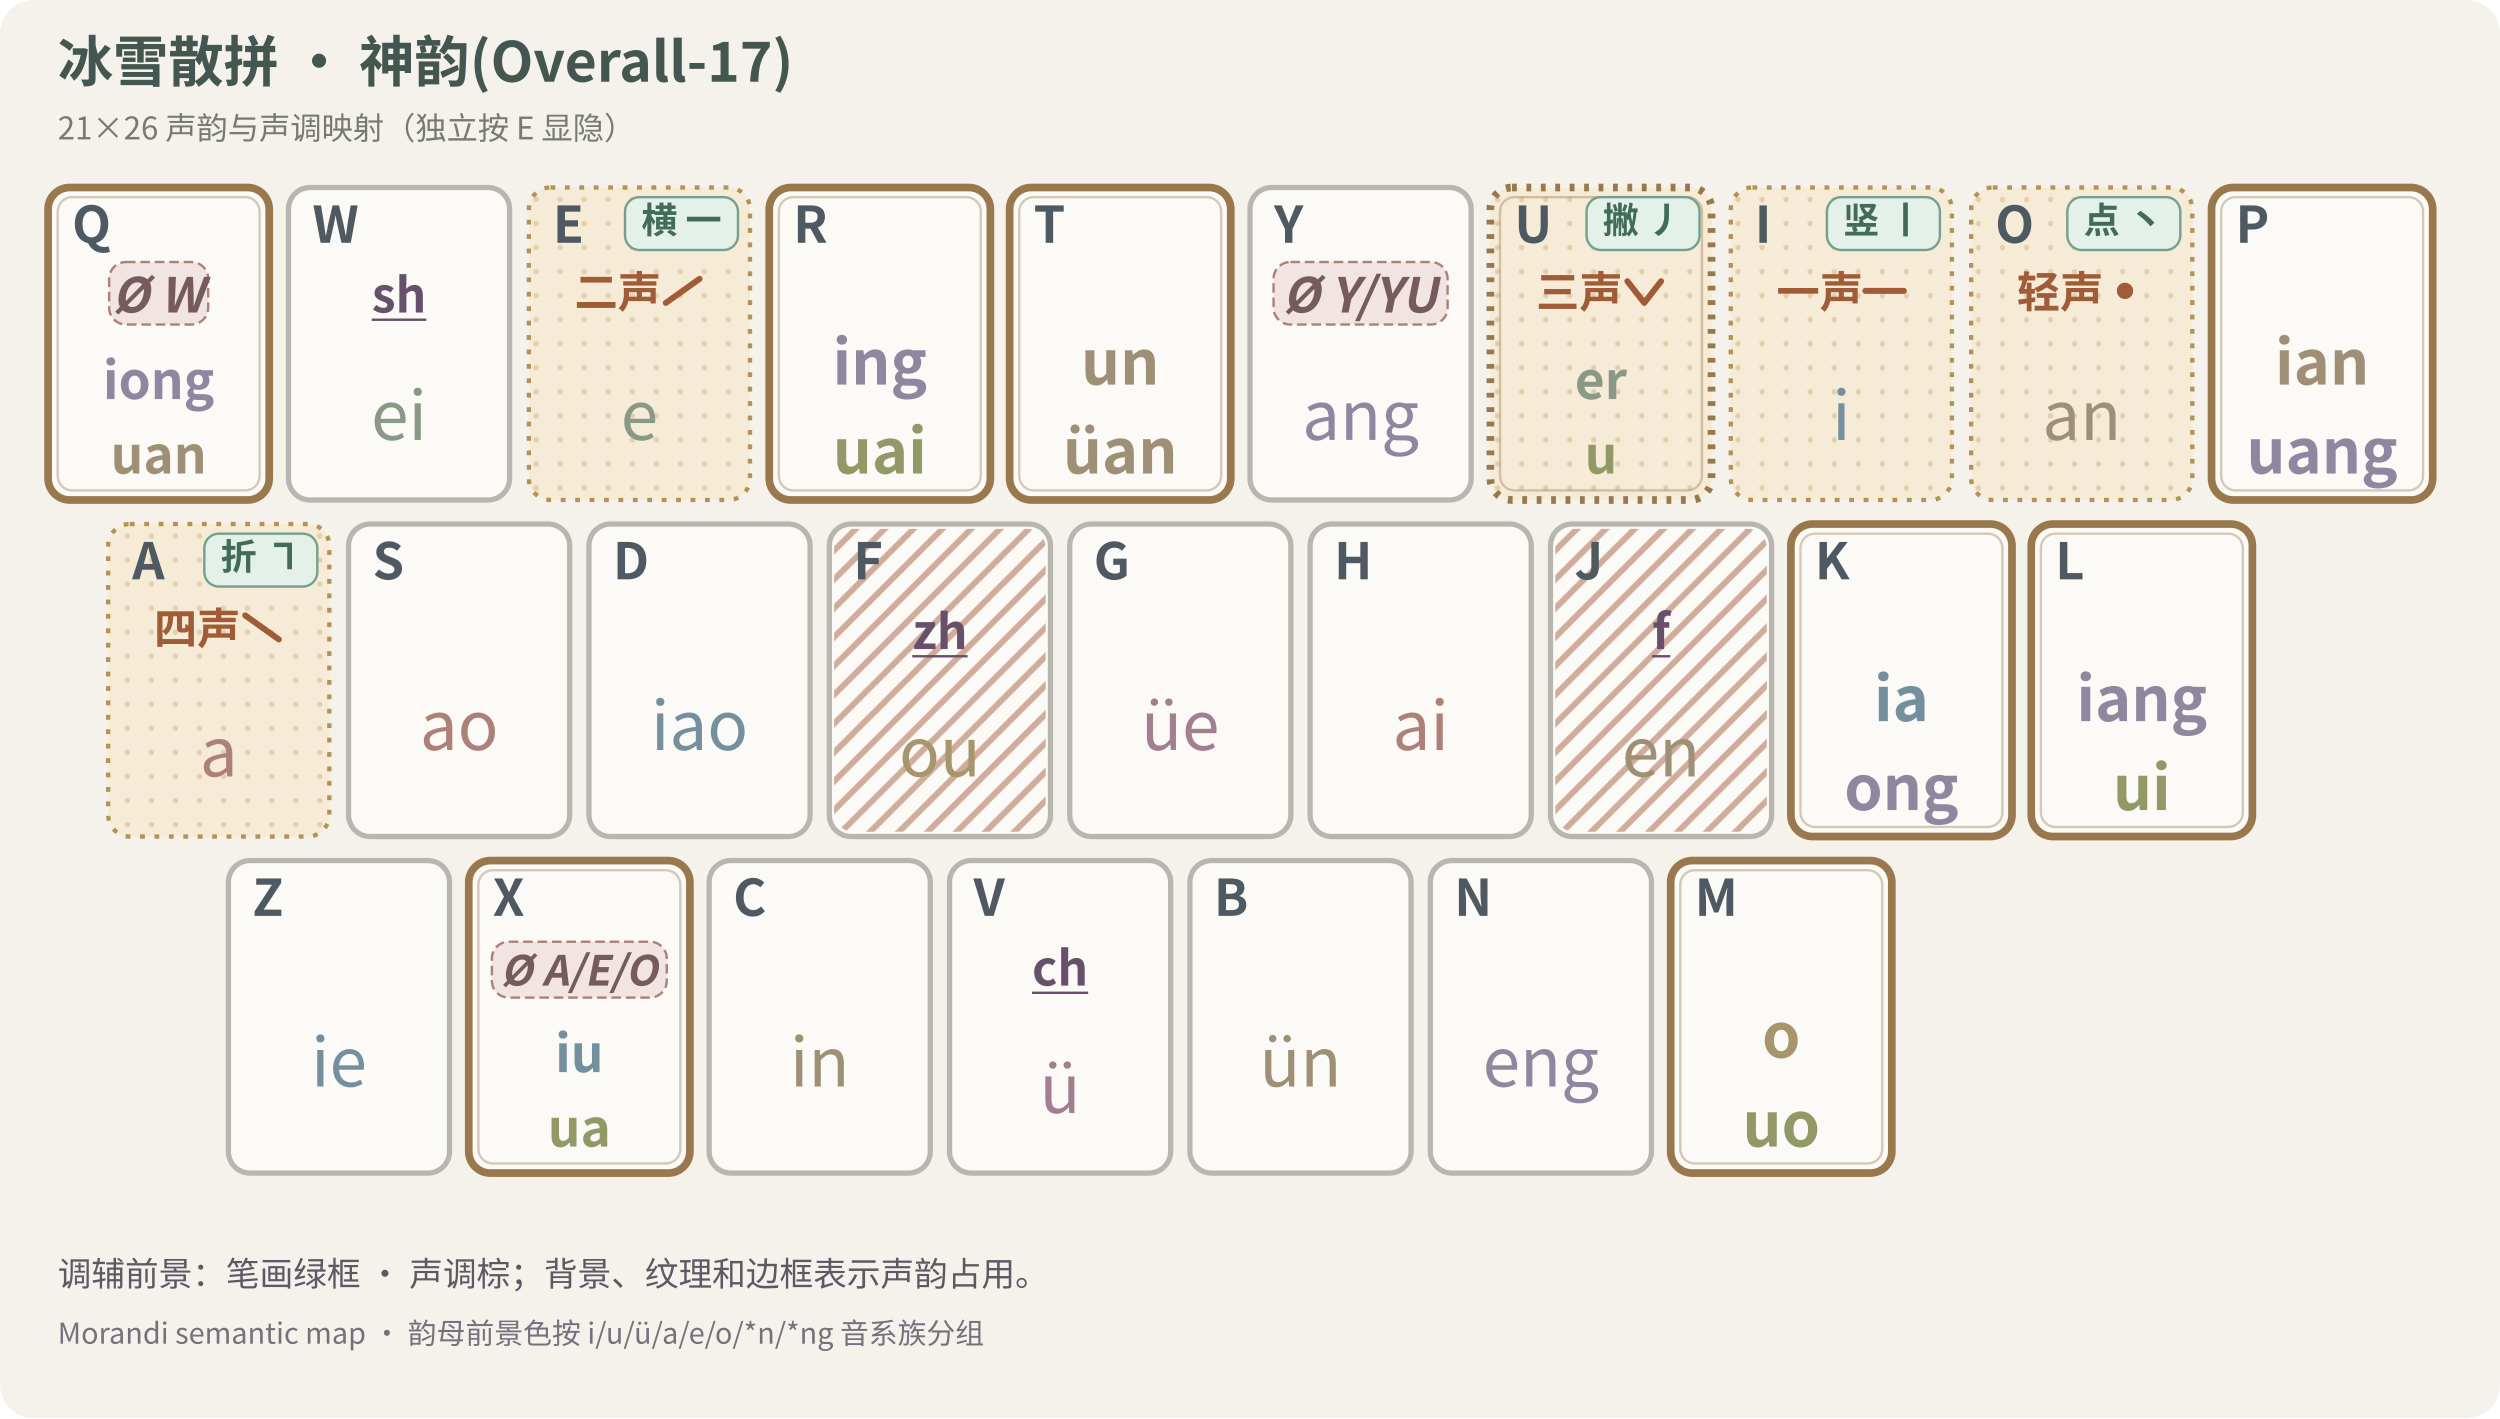
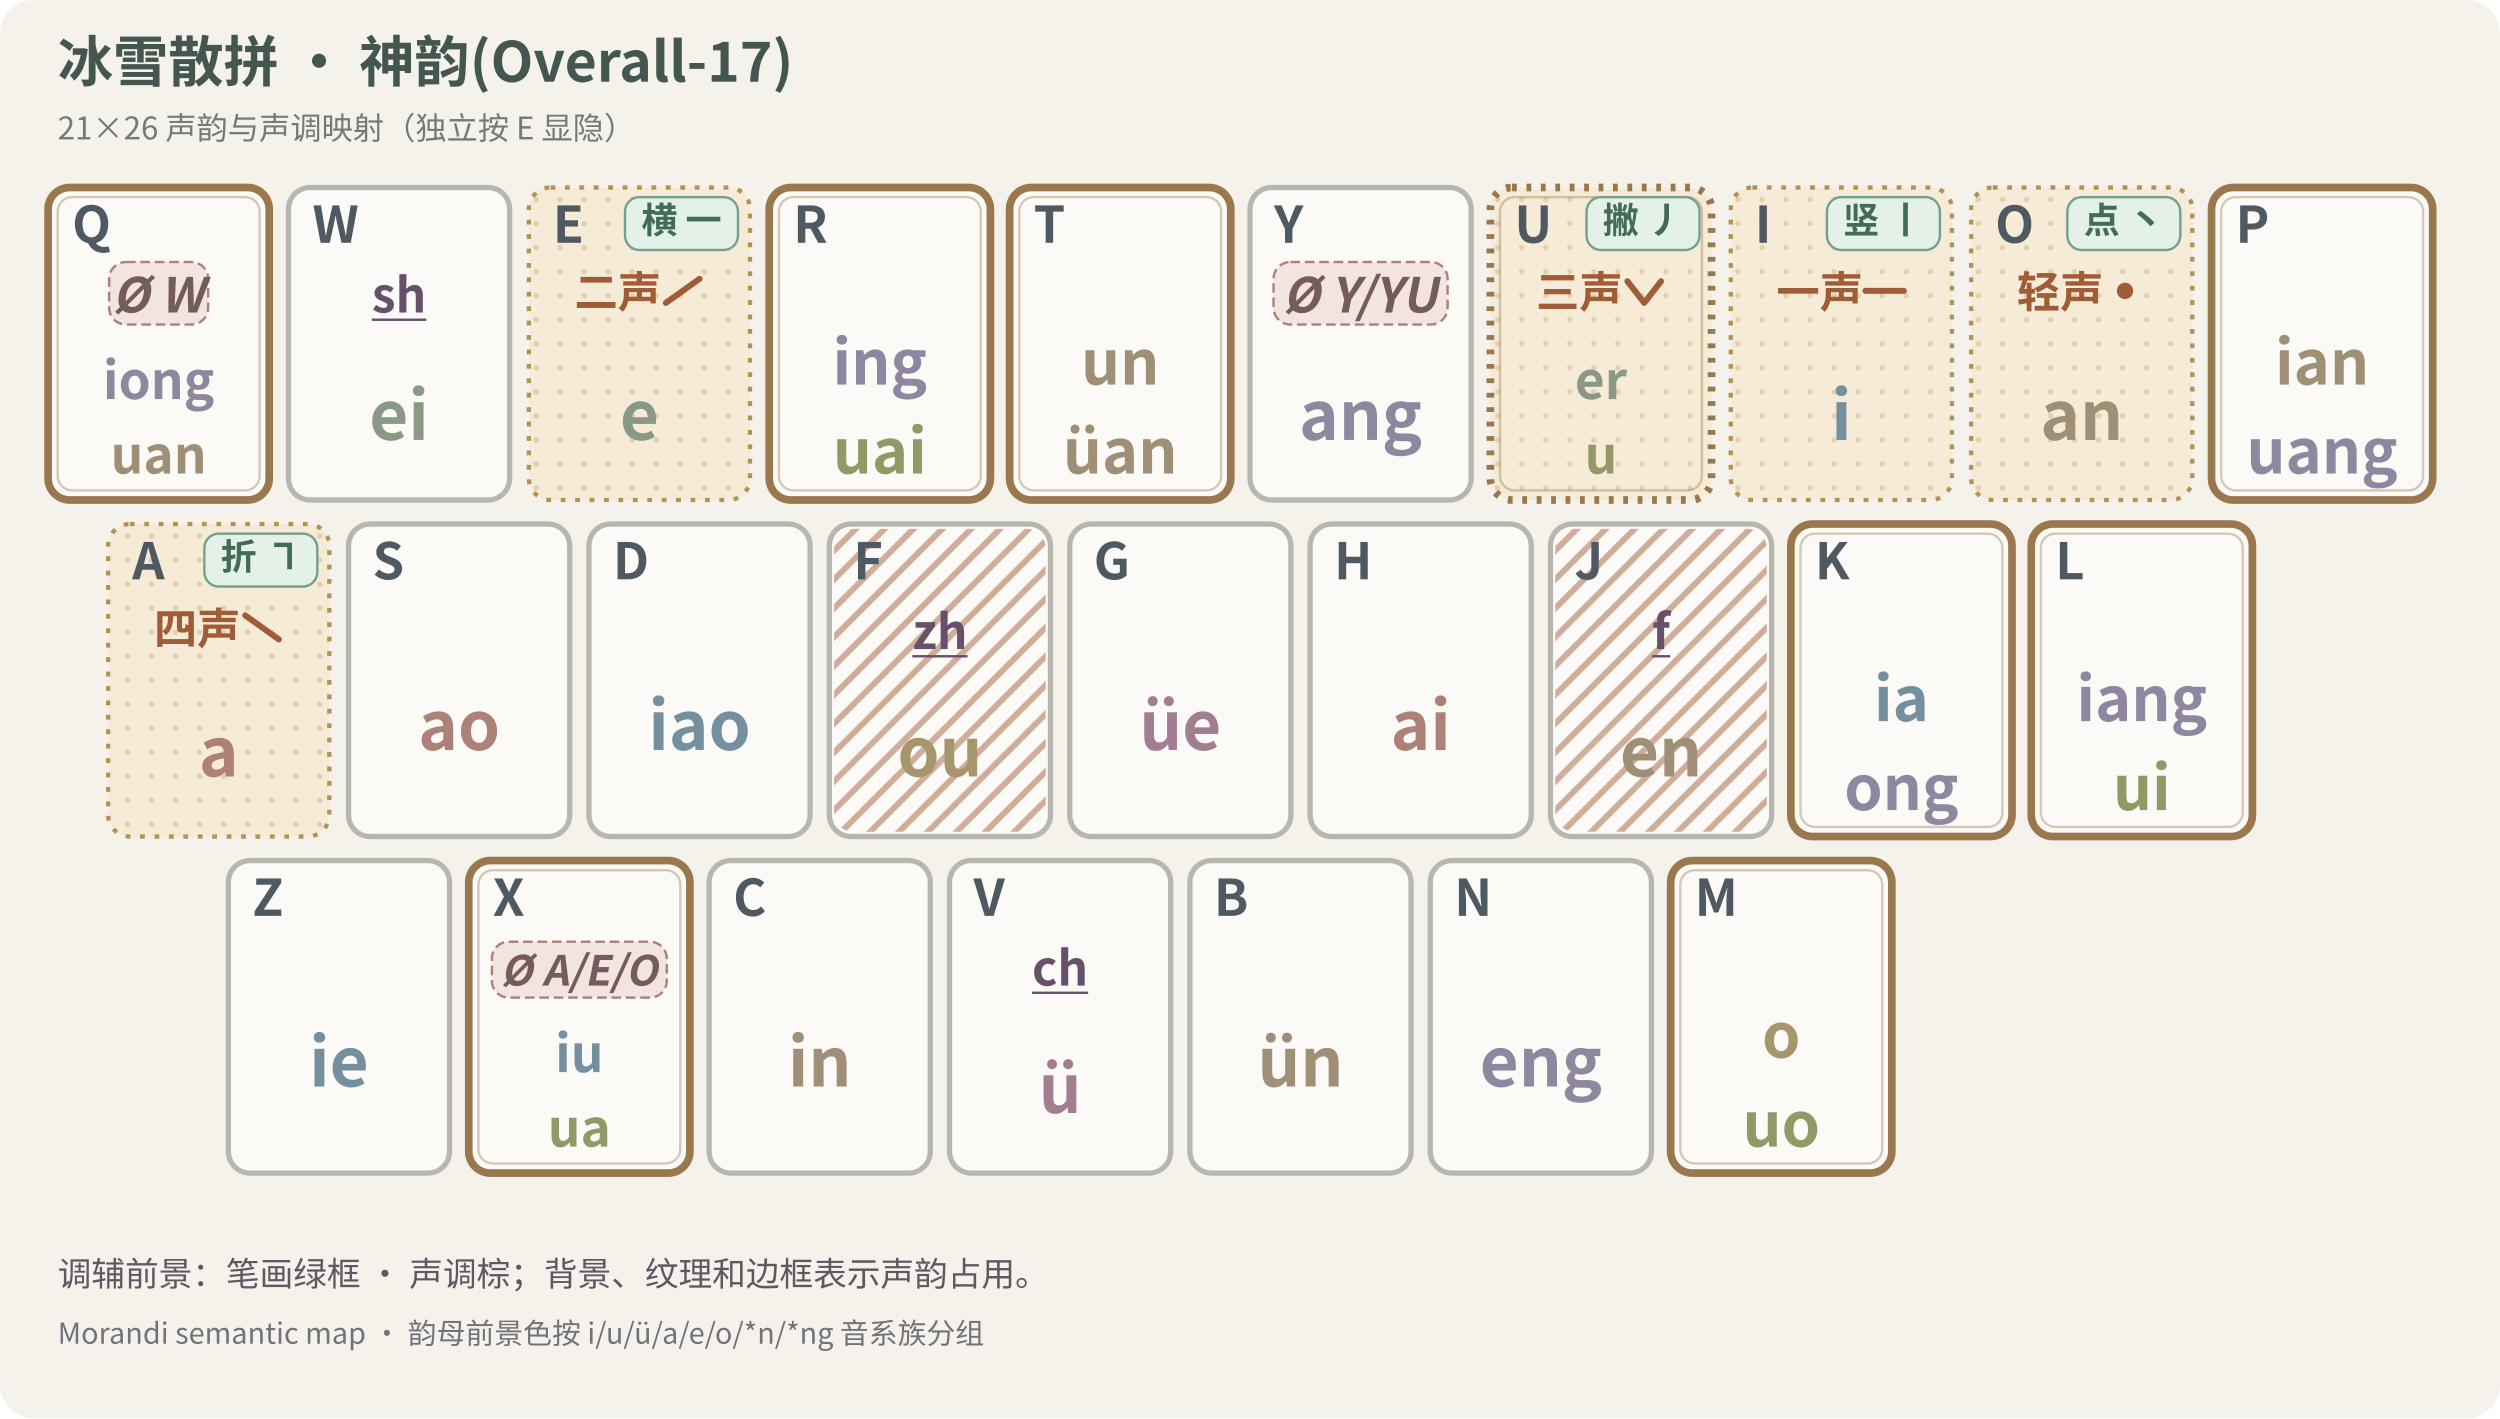
<svg xmlns="http://www.w3.org/2000/svg" class="keysvg nf4-keysvg" viewBox="0 0 1040 590" role="img" aria-labelledby="title desc">
  <defs>
    <pattern id="nf4-both" width="12" height="12" patternUnits="userSpaceOnUse">
      <rect width="12" height="12" fill="#fbfaf7" />
    </pattern>
    <pattern id="nf4-ionly" width="9" height="9" patternUnits="userSpaceOnUse">
      <rect width="9" height="9" fill="#e3eef4" />
      <path d="M2 0V9M7 0V9" stroke="#7399ad" stroke-opacity=".18" />
    </pattern>
    <pattern id="nf4-ronly" width="10" height="10" patternUnits="userSpaceOnUse">
      <rect width="10" height="10" fill="#f6ebd6" />
      <circle cx="3" cy="3" r="1.15" fill="#b39253" fill-opacity=".3" />
    </pattern>
    <pattern id="nf4-none" width="10" height="10" patternUnits="userSpaceOnUse">
      <rect width="10" height="10" fill="#eeece8" />
      <path d="M0 10L10 0" stroke="#aaa6a4" stroke-opacity=".14" />
    </pattern>
    <pattern id="nf4-multi" width="9" height="9" patternUnits="userSpaceOnUse">
      <rect width="9" height="9" fill="#f8efe2" />
      <path d="M-2 2L2-2M0 9L9 0M7 11L11 7" stroke="#9a784e" stroke-width="1.6" stroke-opacity=".27" />
    </pattern>
    <pattern id="nf4-anchor" width="12" height="12" patternUnits="userSpaceOnUse">
      <path d="M-3 3L3-3M0 12L12 0M9 15L15 9" stroke="#a05b37" stroke-width="2.5" stroke-opacity=".48" />
    </pattern>
  </defs>
  <rect width="1040" height="590" rx="14" fill="#f5f2ec" />
  <text x="24" y="34" font-family="Microsoft YaHei UI, Noto Sans CJK SC, sans-serif" font-size="23" fill="#445650" text-anchor="start" font-weight="760">冰雪散拼 · 神韵(Overall-17)</text>
  <text x="24" y="58" font-family="Microsoft YaHei UI, Noto Sans CJK SC, sans-serif" font-size="13" fill="#767a73" text-anchor="start" font-weight="500">21×26 声韵与声调映射（独立按 E 显隐）</text>
  <g data-key="Q" data-role="sound" data-multi="true">
    <clipPath id="snow_shenyun_tone-clip-0-0">
      <rect x="23" y="81" width="86" height="124" rx="7" />
    </clipPath>
    <rect x="20" y="78" width="92" height="130" rx="9" fill="#fbfaf7" stroke="#9a784e" stroke-width="3.2" />
    <rect x="24" y="82" width="84" height="122" rx="6" fill="none" stroke="#9a784e" stroke-opacity=".38" />
    <g clip-path="url(#snow_shenyun_tone-clip-0-0)">
      <text x="30" y="101" font-family="Microsoft YaHei UI, Noto Sans CJK SC, sans-serif" font-size="21" fill="#4f5962" text-anchor="start" font-weight="800" data-key-label="true">Q</text>
      <rect x="45.4" y="109" width="41.2" height="26" rx="7" fill="#f1e4e1" stroke="#ad8178" stroke-dasharray="4 2" />
      <text x="66" y="130" text-anchor="middle" font-family="Microsoft YaHei UI, Noto Sans CJK SC, sans-serif" font-size="20" font-weight="700" font-style="italic" fill="#765b5c">Ø W</text>
-       <text x="66" y="166" font-family="Microsoft YaHei UI, Noto Sans CJK SC, sans-serif" font-size="21.39" fill="#8f879f" text-anchor="middle" font-weight="650" data-final="iong">iong</text>
-       <text x="66" y="197" font-family="Microsoft YaHei UI, Noto Sans CJK SC, sans-serif" font-size="21.39" fill="#9f8f76" text-anchor="middle" font-weight="650" data-final="uan">uan</text>
+       <text x="66" y="166" font-family="Microsoft YaHei UI, Noto Sans CJK SC, sans-serif" font-size="21.39" fill="#8f879f" text-anchor="middle" font-weight="700" data-final="iong">iong</text>
+       <text x="66" y="197" font-family="Microsoft YaHei UI, Noto Sans CJK SC, sans-serif" font-size="21.39" fill="#9f8f76" text-anchor="middle" font-weight="700" data-final="uan">uan</text>
    </g>
  </g>
  <g data-key="W" data-role="sound">
    <clipPath id="snow_shenyun_tone-clip-0-1">
      <rect x="123" y="81" width="86" height="124" rx="7" />
    </clipPath>
    <rect x="120" y="78" width="92" height="130" rx="9" fill="#fbfaf7" stroke="#b8b7af" stroke-width="2.2" />
    <g clip-path="url(#snow_shenyun_tone-clip-0-1)">
      <text x="130" y="101" font-family="Microsoft YaHei UI, Noto Sans CJK SC, sans-serif" font-size="21" fill="#4f5962" text-anchor="start" font-weight="800" data-key-label="true">W</text>
      <text x="166" y="130" text-anchor="middle" font-family="Microsoft YaHei UI, Noto Sans CJK SC, sans-serif" font-size="20" font-weight="700" text-decoration="underline" fill="#66506a">sh</text>
-       <text x="166" y="183" font-family="Microsoft YaHei UI, Noto Sans CJK SC, sans-serif" font-size="28" fill="#899985" text-anchor="middle" font-weight="540" data-final="ei">ei</text>
+       <text x="166" y="183" font-family="Microsoft YaHei UI, Noto Sans CJK SC, sans-serif" font-size="28" fill="#899985" text-anchor="middle" font-weight="600" data-final="ei">ei</text>
    </g>
  </g>
  <g data-key="E" data-role="rhyme-auxiliary">
    <clipPath id="snow_shenyun_tone-clip-0-2">
      <rect x="223" y="81" width="86" height="124" rx="7" />
    </clipPath>
    <rect x="220" y="78" width="92" height="130" rx="9" fill="url(#nf4-ronly)" stroke="#b39253" stroke-width="1.8" stroke-dasharray="2 4" />
    <g clip-path="url(#snow_shenyun_tone-clip-0-2)">
      <text x="230" y="101" font-family="Microsoft YaHei UI, Noto Sans CJK SC, sans-serif" font-size="21" fill="#4f5962" text-anchor="start" font-weight="800" data-key-label="true">E</text>
      <g data-aux-badge="stroke">
        <rect x="260" y="82" width="47" height="22" rx="6" fill="#e4f1e9" stroke="#77a08c" />
        <text x="283.5" y="97" font-family="Microsoft YaHei UI, Noto Sans CJK SC, sans-serif" font-size="15" fill="#426b59" text-anchor="middle" font-weight="750" data-aux-kind="stroke">横 一</text>
      </g>
      <text x="257" y="128" font-family="LXGW WenKai GB, LXGW WenKai, Kaiti SC, STKaiti, KaiTi, AR PL KaitiM GB, serif" font-size="18" fill="#a05b37" text-anchor="middle" font-weight="800" data-aux-kind="tone">二声</text>
      <g transform="translate(284 121)" data-aux-mark="tone" data-tone-mark="ˊ" data-mark-x="284" data-mark-y="121" data-mark-size="18" fill="none" stroke="#a05b37" stroke-width="2.5" stroke-linecap="round" stroke-linejoin="round">
        <path d="M-7 5L7-5" />
      </g>
-       <text x="266" y="183" font-family="Microsoft YaHei UI, Noto Sans CJK SC, sans-serif" font-size="28" fill="#899985" text-anchor="middle" font-weight="540" data-final="e">e</text>
+       <text x="266" y="183" font-family="Microsoft YaHei UI, Noto Sans CJK SC, sans-serif" font-size="28" fill="#899985" text-anchor="middle" font-weight="600" data-final="e">e</text>
    </g>
  </g>
  <g data-key="R" data-role="sound" data-multi="true">
    <clipPath id="snow_shenyun_tone-clip-0-3">
      <rect x="323" y="81" width="86" height="124" rx="7" />
    </clipPath>
    <rect x="320" y="78" width="92" height="130" rx="9" fill="#fbfaf7" stroke="#9a784e" stroke-width="3.2" />
    <rect x="324" y="82" width="84" height="122" rx="6" fill="none" stroke="#9a784e" stroke-opacity=".38" />
    <g clip-path="url(#snow_shenyun_tone-clip-0-3)">
      <text x="330" y="101" font-family="Microsoft YaHei UI, Noto Sans CJK SC, sans-serif" font-size="21" fill="#4f5962" text-anchor="start" font-weight="800" data-key-label="true">R</text>
-       <text x="366" y="160" font-family="Microsoft YaHei UI, Noto Sans CJK SC, sans-serif" font-size="25.53" fill="#8f879f" text-anchor="middle" font-weight="650" data-final="ing">ing</text>
-       <text x="366" y="197" font-family="Microsoft YaHei UI, Noto Sans CJK SC, sans-serif" font-size="25.53" fill="#929967" text-anchor="middle" font-weight="650" data-final="uai">uai</text>
+       <text x="366" y="160" font-family="Microsoft YaHei UI, Noto Sans CJK SC, sans-serif" font-size="25.53" fill="#8f879f" text-anchor="middle" font-weight="700" data-final="ing">ing</text>
+       <text x="366" y="197" font-family="Microsoft YaHei UI, Noto Sans CJK SC, sans-serif" font-size="25.53" fill="#929967" text-anchor="middle" font-weight="700" data-final="uai">uai</text>
    </g>
  </g>
  <g data-key="T" data-role="sound" data-multi="true">
    <clipPath id="snow_shenyun_tone-clip-0-4">
      <rect x="423" y="81" width="86" height="124" rx="7" />
    </clipPath>
    <rect x="420" y="78" width="92" height="130" rx="9" fill="#fbfaf7" stroke="#9a784e" stroke-width="3.2" />
    <rect x="424" y="82" width="84" height="122" rx="6" fill="none" stroke="#9a784e" stroke-opacity=".38" />
    <g clip-path="url(#snow_shenyun_tone-clip-0-4)">
      <text x="430" y="101" font-family="Microsoft YaHei UI, Noto Sans CJK SC, sans-serif" font-size="21" fill="#4f5962" text-anchor="start" font-weight="800" data-key-label="true">T</text>
-       <text x="466" y="160" font-family="Microsoft YaHei UI, Noto Sans CJK SC, sans-serif" font-size="25.53" fill="#9f8f76" text-anchor="middle" font-weight="650" data-final="un">un</text>
-       <text x="466" y="197" font-family="Microsoft YaHei UI, Noto Sans CJK SC, sans-serif" font-size="25.53" fill="#9f8f76" text-anchor="middle" font-weight="650" data-final="van">üan</text>
+       <text x="466" y="160" font-family="Microsoft YaHei UI, Noto Sans CJK SC, sans-serif" font-size="25.53" fill="#9f8f76" text-anchor="middle" font-weight="700" data-final="un">un</text>
+       <text x="466" y="197" font-family="Microsoft YaHei UI, Noto Sans CJK SC, sans-serif" font-size="25.53" fill="#9f8f76" text-anchor="middle" font-weight="700" data-final="van">üan</text>
    </g>
  </g>
  <g data-key="Y" data-role="sound">
    <clipPath id="snow_shenyun_tone-clip-0-5">
      <rect x="523" y="81" width="86" height="124" rx="7" />
    </clipPath>
    <rect x="520" y="78" width="92" height="130" rx="9" fill="#fbfaf7" stroke="#b8b7af" stroke-width="2.2" />
    <g clip-path="url(#snow_shenyun_tone-clip-0-5)">
      <text x="530" y="101" font-family="Microsoft YaHei UI, Noto Sans CJK SC, sans-serif" font-size="21" fill="#4f5962" text-anchor="start" font-weight="800" data-key-label="true">Y</text>
      <rect x="529.8" y="109" width="72.4" height="26" rx="7" fill="#f1e4e1" stroke="#ad8178" stroke-dasharray="4 2" />
      <text x="566" y="130" text-anchor="middle" font-family="Microsoft YaHei UI, Noto Sans CJK SC, sans-serif" font-size="20" font-weight="700" font-style="italic" fill="#765b5c">Ø Y/YU</text>
-       <text x="566" y="183" font-family="Microsoft YaHei UI, Noto Sans CJK SC, sans-serif" font-size="28" fill="#8f879f" text-anchor="middle" font-weight="540" data-final="ang">ang</text>
+       <text x="566" y="183" font-family="Microsoft YaHei UI, Noto Sans CJK SC, sans-serif" font-size="28" fill="#8f879f" text-anchor="middle" font-weight="600" data-final="ang">ang</text>
    </g>
  </g>
  <g data-key="U" data-role="rhyme-auxiliary" data-multi="true">
    <clipPath id="snow_shenyun_tone-clip-0-6">
      <rect x="623" y="81" width="86" height="124" rx="7" />
    </clipPath>
    <rect x="620" y="78" width="92" height="130" rx="9" fill="url(#nf4-ronly)" stroke="#9a784e" stroke-width="3.2" stroke-dasharray="2 4" />
    <rect x="624" y="82" width="84" height="122" rx="6" fill="none" stroke="#9a784e" stroke-opacity=".38" />
    <g clip-path="url(#snow_shenyun_tone-clip-0-6)">
      <text x="630" y="101" font-family="Microsoft YaHei UI, Noto Sans CJK SC, sans-serif" font-size="21" fill="#4f5962" text-anchor="start" font-weight="800" data-key-label="true">U</text>
      <g data-aux-badge="stroke">
        <rect x="660" y="82" width="47" height="22" rx="6" fill="#e4f1e9" stroke="#77a08c" />
        <text x="683.5" y="97" font-family="Microsoft YaHei UI, Noto Sans CJK SC, sans-serif" font-size="15" fill="#426b59" text-anchor="middle" font-weight="750" data-aux-kind="stroke">撇 丿</text>
      </g>
      <text x="657" y="128" font-family="LXGW WenKai GB, LXGW WenKai, Kaiti SC, STKaiti, KaiTi, AR PL KaitiM GB, serif" font-size="18" fill="#a05b37" text-anchor="middle" font-weight="800" data-aux-kind="tone">三声</text>
      <g transform="translate(684 121)" data-aux-mark="tone" data-tone-mark="ˇ" data-mark-x="684" data-mark-y="121" data-mark-size="18" fill="none" stroke="#a05b37" stroke-width="2.5" stroke-linecap="round" stroke-linejoin="round">
        <path d="M-7-4L0 5L7-4" />
      </g>
-       <text x="666" y="166" font-family="Microsoft YaHei UI, Noto Sans CJK SC, sans-serif" font-size="21.39" fill="#899985" text-anchor="middle" font-weight="650" data-final="er">er</text>
-       <text x="666" y="197" font-family="Microsoft YaHei UI, Noto Sans CJK SC, sans-serif" font-size="21.39" fill="#929967" text-anchor="middle" font-weight="650" data-final="u">u</text>
+       <text x="666" y="166" font-family="Microsoft YaHei UI, Noto Sans CJK SC, sans-serif" font-size="21.39" fill="#899985" text-anchor="middle" font-weight="700" data-final="er">er</text>
+       <text x="666" y="197" font-family="Microsoft YaHei UI, Noto Sans CJK SC, sans-serif" font-size="21.39" fill="#929967" text-anchor="middle" font-weight="700" data-final="u">u</text>
    </g>
  </g>
  <g data-key="I" data-role="rhyme-auxiliary">
    <clipPath id="snow_shenyun_tone-clip-0-7">
      <rect x="723" y="81" width="86" height="124" rx="7" />
    </clipPath>
    <rect x="720" y="78" width="92" height="130" rx="9" fill="url(#nf4-ronly)" stroke="#b39253" stroke-width="1.8" stroke-dasharray="2 4" />
    <g clip-path="url(#snow_shenyun_tone-clip-0-7)">
      <text x="730" y="101" font-family="Microsoft YaHei UI, Noto Sans CJK SC, sans-serif" font-size="21" fill="#4f5962" text-anchor="start" font-weight="800" data-key-label="true">I</text>
      <g data-aux-badge="stroke">
        <rect x="760" y="82" width="47" height="22" rx="6" fill="#e4f1e9" stroke="#77a08c" />
        <text x="783.5" y="97" font-family="Microsoft YaHei UI, Noto Sans CJK SC, sans-serif" font-size="15" fill="#426b59" text-anchor="middle" font-weight="750" data-aux-kind="stroke">竖 丨</text>
      </g>
      <text x="757" y="128" font-family="LXGW WenKai GB, LXGW WenKai, Kaiti SC, STKaiti, KaiTi, AR PL KaitiM GB, serif" font-size="18" fill="#a05b37" text-anchor="middle" font-weight="800" data-aux-kind="tone">一声</text>
      <g transform="translate(784 121)" data-aux-mark="tone" data-tone-mark="ˉ" data-mark-x="784" data-mark-y="121" data-mark-size="18" fill="none" stroke="#a05b37" stroke-width="2.5" stroke-linecap="round" stroke-linejoin="round">
        <path d="M-8 0H8" />
      </g>
-       <text x="766" y="183" font-family="Microsoft YaHei UI, Noto Sans CJK SC, sans-serif" font-size="28" fill="#748f9e" text-anchor="middle" font-weight="540" data-final="i">i</text>
+       <text x="766" y="183" font-family="Microsoft YaHei UI, Noto Sans CJK SC, sans-serif" font-size="28" fill="#748f9e" text-anchor="middle" font-weight="600" data-final="i">i</text>
    </g>
  </g>
  <g data-key="O" data-role="rhyme-auxiliary">
    <clipPath id="snow_shenyun_tone-clip-0-8">
      <rect x="823" y="81" width="86" height="124" rx="7" />
    </clipPath>
    <rect x="820" y="78" width="92" height="130" rx="9" fill="url(#nf4-ronly)" stroke="#b39253" stroke-width="1.8" stroke-dasharray="2 4" />
    <g clip-path="url(#snow_shenyun_tone-clip-0-8)">
      <text x="830" y="101" font-family="Microsoft YaHei UI, Noto Sans CJK SC, sans-serif" font-size="21" fill="#4f5962" text-anchor="start" font-weight="800" data-key-label="true">O</text>
      <g data-aux-badge="stroke">
        <rect x="860" y="82" width="47" height="22" rx="6" fill="#e4f1e9" stroke="#77a08c" />
        <text x="883.5" y="97" font-family="Microsoft YaHei UI, Noto Sans CJK SC, sans-serif" font-size="15" fill="#426b59" text-anchor="middle" font-weight="750" data-aux-kind="stroke">点 丶</text>
      </g>
      <text x="857" y="128" font-family="LXGW WenKai GB, LXGW WenKai, Kaiti SC, STKaiti, KaiTi, AR PL KaitiM GB, serif" font-size="18" fill="#a05b37" text-anchor="middle" font-weight="800" data-aux-kind="tone">轻声</text>
      <g transform="translate(884 121)" data-aux-mark="tone" data-tone-mark="·" data-mark-x="884" data-mark-y="121" data-mark-size="18" fill="none" stroke="#a05b37" stroke-width="2.5" stroke-linecap="round" stroke-linejoin="round">
        <circle cx="0" cy="0" r="3.4" fill="#a05b37" stroke="none" />
      </g>
-       <text x="866" y="183" font-family="Microsoft YaHei UI, Noto Sans CJK SC, sans-serif" font-size="28" fill="#9f8f76" text-anchor="middle" font-weight="540" data-final="an">an</text>
+       <text x="866" y="183" font-family="Microsoft YaHei UI, Noto Sans CJK SC, sans-serif" font-size="28" fill="#9f8f76" text-anchor="middle" font-weight="600" data-final="an">an</text>
    </g>
  </g>
  <g data-key="P" data-role="sound" data-multi="true">
    <clipPath id="snow_shenyun_tone-clip-0-9">
      <rect x="923" y="81" width="86" height="124" rx="7" />
    </clipPath>
    <rect x="920" y="78" width="92" height="130" rx="9" fill="#fbfaf7" stroke="#9a784e" stroke-width="3.2" />
    <rect x="924" y="82" width="84" height="122" rx="6" fill="none" stroke="#9a784e" stroke-opacity=".38" />
    <g clip-path="url(#snow_shenyun_tone-clip-0-9)">
      <text x="930" y="101" font-family="Microsoft YaHei UI, Noto Sans CJK SC, sans-serif" font-size="21" fill="#4f5962" text-anchor="start" font-weight="800" data-key-label="true">P</text>
-       <text x="966" y="160" font-family="Microsoft YaHei UI, Noto Sans CJK SC, sans-serif" font-size="25.53" fill="#9f8f76" text-anchor="middle" font-weight="650" data-final="ian">ian</text>
-       <text x="966" y="197" font-family="Microsoft YaHei UI, Noto Sans CJK SC, sans-serif" font-size="25.53" fill="#8f879f" text-anchor="middle" font-weight="650" data-final="uang">uang</text>
+       <text x="966" y="160" font-family="Microsoft YaHei UI, Noto Sans CJK SC, sans-serif" font-size="25.53" fill="#9f8f76" text-anchor="middle" font-weight="700" data-final="ian">ian</text>
+       <text x="966" y="197" font-family="Microsoft YaHei UI, Noto Sans CJK SC, sans-serif" font-size="25.53" fill="#8f879f" text-anchor="middle" font-weight="700" data-final="uang">uang</text>
    </g>
  </g>
  <g data-key="A" data-role="rhyme-auxiliary">
    <clipPath id="snow_shenyun_tone-clip-1-0">
      <rect x="48" y="221" width="86" height="124" rx="7" />
    </clipPath>
    <rect x="45" y="218" width="92" height="130" rx="9" fill="url(#nf4-ronly)" stroke="#b39253" stroke-width="1.8" stroke-dasharray="2 4" />
    <g clip-path="url(#snow_shenyun_tone-clip-1-0)">
      <text x="55" y="241" font-family="Microsoft YaHei UI, Noto Sans CJK SC, sans-serif" font-size="21" fill="#4f5962" text-anchor="start" font-weight="800" data-key-label="true">A</text>
      <g data-aux-badge="stroke">
        <rect x="85" y="222" width="47" height="22" rx="6" fill="#e4f1e9" stroke="#77a08c" />
        <text x="108.5" y="237" font-family="Microsoft YaHei UI, Noto Sans CJK SC, sans-serif" font-size="15" fill="#426b59" text-anchor="middle" font-weight="750" data-aux-kind="stroke">折 ㇕</text>
      </g>
      <text x="82" y="268" font-family="LXGW WenKai GB, LXGW WenKai, Kaiti SC, STKaiti, KaiTi, AR PL KaitiM GB, serif" font-size="18" fill="#a05b37" text-anchor="middle" font-weight="800" data-aux-kind="tone">四声</text>
      <g transform="translate(109 261)" data-aux-mark="tone" data-tone-mark="ˋ" data-mark-x="109" data-mark-y="261" data-mark-size="18" fill="none" stroke="#a05b37" stroke-width="2.5" stroke-linecap="round" stroke-linejoin="round">
        <path d="M-7-5L7 5" />
      </g>
-       <text x="91" y="323" font-family="Microsoft YaHei UI, Noto Sans CJK SC, sans-serif" font-size="28" fill="#ad8178" text-anchor="middle" font-weight="540" data-final="a">a</text>
+       <text x="91" y="323" font-family="Microsoft YaHei UI, Noto Sans CJK SC, sans-serif" font-size="28" fill="#ad8178" text-anchor="middle" font-weight="600" data-final="a">a</text>
    </g>
  </g>
  <g data-key="S" data-role="sound">
    <clipPath id="snow_shenyun_tone-clip-1-1">
      <rect x="148" y="221" width="86" height="124" rx="7" />
    </clipPath>
    <rect x="145" y="218" width="92" height="130" rx="9" fill="#fbfaf7" stroke="#b8b7af" stroke-width="2.2" />
    <g clip-path="url(#snow_shenyun_tone-clip-1-1)">
      <text x="155" y="241" font-family="Microsoft YaHei UI, Noto Sans CJK SC, sans-serif" font-size="21" fill="#4f5962" text-anchor="start" font-weight="800" data-key-label="true">S</text>
-       <text x="191" y="312" font-family="Microsoft YaHei UI, Noto Sans CJK SC, sans-serif" font-size="28" fill="#ad8178" text-anchor="middle" font-weight="540" data-final="ao">ao</text>
+       <text x="191" y="312" font-family="Microsoft YaHei UI, Noto Sans CJK SC, sans-serif" font-size="28" fill="#ad8178" text-anchor="middle" font-weight="600" data-final="ao">ao</text>
    </g>
  </g>
  <g data-key="D" data-role="sound">
    <clipPath id="snow_shenyun_tone-clip-1-2">
      <rect x="248" y="221" width="86" height="124" rx="7" />
    </clipPath>
    <rect x="245" y="218" width="92" height="130" rx="9" fill="#fbfaf7" stroke="#b8b7af" stroke-width="2.2" />
    <g clip-path="url(#snow_shenyun_tone-clip-1-2)">
      <text x="255" y="241" font-family="Microsoft YaHei UI, Noto Sans CJK SC, sans-serif" font-size="21" fill="#4f5962" text-anchor="start" font-weight="800" data-key-label="true">D</text>
-       <text x="291" y="312" font-family="Microsoft YaHei UI, Noto Sans CJK SC, sans-serif" font-size="28" fill="#748f9e" text-anchor="middle" font-weight="540" data-final="iao">iao</text>
+       <text x="291" y="312" font-family="Microsoft YaHei UI, Noto Sans CJK SC, sans-serif" font-size="28" fill="#748f9e" text-anchor="middle" font-weight="600" data-final="iao">iao</text>
    </g>
  </g>
  <g data-key="F" data-role="sound">
    <clipPath id="snow_shenyun_tone-clip-1-3">
      <rect x="348" y="221" width="86" height="124" rx="7" />
    </clipPath>
    <rect x="345" y="218" width="92" height="130" rx="9" fill="#fbfaf7" stroke="#b8b7af" stroke-width="2.2" />
    <rect x="347" y="220" width="88" height="126" rx="8" fill="url(#nf4-anchor)" pointer-events="none" />
    <g clip-path="url(#snow_shenyun_tone-clip-1-3)">
      <text x="355" y="241" font-family="Microsoft YaHei UI, Noto Sans CJK SC, sans-serif" font-size="21" fill="#4f5962" text-anchor="start" font-weight="800" data-key-label="true">F</text>
      <text x="391" y="270" text-anchor="middle" font-family="Microsoft YaHei UI, Noto Sans CJK SC, sans-serif" font-size="20" font-weight="700" text-decoration="underline" fill="#66506a">zh</text>
-       <text x="391" y="323" font-family="Microsoft YaHei UI, Noto Sans CJK SC, sans-serif" font-size="28" fill="#a7966c" text-anchor="middle" font-weight="540" data-final="ou">ou</text>
+       <text x="391" y="323" font-family="Microsoft YaHei UI, Noto Sans CJK SC, sans-serif" font-size="28" fill="#a7966c" text-anchor="middle" font-weight="600" data-final="ou">ou</text>
    </g>
  </g>
  <g data-key="G" data-role="sound">
    <clipPath id="snow_shenyun_tone-clip-1-4">
      <rect x="448" y="221" width="86" height="124" rx="7" />
    </clipPath>
    <rect x="445" y="218" width="92" height="130" rx="9" fill="#fbfaf7" stroke="#b8b7af" stroke-width="2.2" />
    <g clip-path="url(#snow_shenyun_tone-clip-1-4)">
      <text x="455" y="241" font-family="Microsoft YaHei UI, Noto Sans CJK SC, sans-serif" font-size="21" fill="#4f5962" text-anchor="start" font-weight="800" data-key-label="true">G</text>
-       <text x="491" y="312" font-family="Microsoft YaHei UI, Noto Sans CJK SC, sans-serif" font-size="28" fill="#a17f91" text-anchor="middle" font-weight="540" data-final="ve">üe</text>
+       <text x="491" y="312" font-family="Microsoft YaHei UI, Noto Sans CJK SC, sans-serif" font-size="28" fill="#a17f91" text-anchor="middle" font-weight="600" data-final="ve">üe</text>
    </g>
  </g>
  <g data-key="H" data-role="sound">
    <clipPath id="snow_shenyun_tone-clip-1-5">
      <rect x="548" y="221" width="86" height="124" rx="7" />
    </clipPath>
    <rect x="545" y="218" width="92" height="130" rx="9" fill="#fbfaf7" stroke="#b8b7af" stroke-width="2.2" />
    <g clip-path="url(#snow_shenyun_tone-clip-1-5)">
      <text x="555" y="241" font-family="Microsoft YaHei UI, Noto Sans CJK SC, sans-serif" font-size="21" fill="#4f5962" text-anchor="start" font-weight="800" data-key-label="true">H</text>
-       <text x="591" y="312" font-family="Microsoft YaHei UI, Noto Sans CJK SC, sans-serif" font-size="28" fill="#ad8178" text-anchor="middle" font-weight="540" data-final="ai">ai</text>
+       <text x="591" y="312" font-family="Microsoft YaHei UI, Noto Sans CJK SC, sans-serif" font-size="28" fill="#ad8178" text-anchor="middle" font-weight="600" data-final="ai">ai</text>
    </g>
  </g>
  <g data-key="J" data-role="sound">
    <clipPath id="snow_shenyun_tone-clip-1-6">
      <rect x="648" y="221" width="86" height="124" rx="7" />
    </clipPath>
    <rect x="645" y="218" width="92" height="130" rx="9" fill="#fbfaf7" stroke="#b8b7af" stroke-width="2.2" />
    <rect x="647" y="220" width="88" height="126" rx="8" fill="url(#nf4-anchor)" pointer-events="none" />
    <g clip-path="url(#snow_shenyun_tone-clip-1-6)">
      <text x="655" y="241" font-family="Microsoft YaHei UI, Noto Sans CJK SC, sans-serif" font-size="21" fill="#4f5962" text-anchor="start" font-weight="800" data-key-label="true">J</text>
      <text x="691" y="270" text-anchor="middle" font-family="Microsoft YaHei UI, Noto Sans CJK SC, sans-serif" font-size="20" font-weight="700" text-decoration="underline" fill="#66506a">f</text>
-       <text x="691" y="323" font-family="Microsoft YaHei UI, Noto Sans CJK SC, sans-serif" font-size="28" fill="#9f8f76" text-anchor="middle" font-weight="540" data-final="en">en</text>
+       <text x="691" y="323" font-family="Microsoft YaHei UI, Noto Sans CJK SC, sans-serif" font-size="28" fill="#9f8f76" text-anchor="middle" font-weight="600" data-final="en">en</text>
    </g>
  </g>
  <g data-key="K" data-role="sound" data-multi="true">
    <clipPath id="snow_shenyun_tone-clip-1-7">
      <rect x="748" y="221" width="86" height="124" rx="7" />
    </clipPath>
    <rect x="745" y="218" width="92" height="130" rx="9" fill="#fbfaf7" stroke="#9a784e" stroke-width="3.2" />
    <rect x="749" y="222" width="84" height="122" rx="6" fill="none" stroke="#9a784e" stroke-opacity=".38" />
    <g clip-path="url(#snow_shenyun_tone-clip-1-7)">
      <text x="755" y="241" font-family="Microsoft YaHei UI, Noto Sans CJK SC, sans-serif" font-size="21" fill="#4f5962" text-anchor="start" font-weight="800" data-key-label="true">K</text>
-       <text x="791" y="300" font-family="Microsoft YaHei UI, Noto Sans CJK SC, sans-serif" font-size="25.53" fill="#748f9e" text-anchor="middle" font-weight="650" data-final="ia">ia</text>
-       <text x="791" y="337" font-family="Microsoft YaHei UI, Noto Sans CJK SC, sans-serif" font-size="25.53" fill="#8f879f" text-anchor="middle" font-weight="650" data-final="ong">ong</text>
+       <text x="791" y="300" font-family="Microsoft YaHei UI, Noto Sans CJK SC, sans-serif" font-size="25.53" fill="#748f9e" text-anchor="middle" font-weight="700" data-final="ia">ia</text>
+       <text x="791" y="337" font-family="Microsoft YaHei UI, Noto Sans CJK SC, sans-serif" font-size="25.53" fill="#8f879f" text-anchor="middle" font-weight="700" data-final="ong">ong</text>
    </g>
  </g>
  <g data-key="L" data-role="sound" data-multi="true">
    <clipPath id="snow_shenyun_tone-clip-1-8">
      <rect x="848" y="221" width="86" height="124" rx="7" />
    </clipPath>
    <rect x="845" y="218" width="92" height="130" rx="9" fill="#fbfaf7" stroke="#9a784e" stroke-width="3.2" />
    <rect x="849" y="222" width="84" height="122" rx="6" fill="none" stroke="#9a784e" stroke-opacity=".38" />
    <g clip-path="url(#snow_shenyun_tone-clip-1-8)">
      <text x="855" y="241" font-family="Microsoft YaHei UI, Noto Sans CJK SC, sans-serif" font-size="21" fill="#4f5962" text-anchor="start" font-weight="800" data-key-label="true">L</text>
-       <text x="891" y="300" font-family="Microsoft YaHei UI, Noto Sans CJK SC, sans-serif" font-size="25.53" fill="#8f879f" text-anchor="middle" font-weight="650" data-final="iang">iang</text>
-       <text x="891" y="337" font-family="Microsoft YaHei UI, Noto Sans CJK SC, sans-serif" font-size="25.53" fill="#929967" text-anchor="middle" font-weight="650" data-final="ui">ui</text>
+       <text x="891" y="300" font-family="Microsoft YaHei UI, Noto Sans CJK SC, sans-serif" font-size="25.53" fill="#8f879f" text-anchor="middle" font-weight="700" data-final="iang">iang</text>
+       <text x="891" y="337" font-family="Microsoft YaHei UI, Noto Sans CJK SC, sans-serif" font-size="25.53" fill="#929967" text-anchor="middle" font-weight="700" data-final="ui">ui</text>
    </g>
  </g>
  <g data-key="Z" data-role="sound">
    <clipPath id="snow_shenyun_tone-clip-2-0">
      <rect x="98" y="361" width="86" height="124" rx="7" />
    </clipPath>
    <rect x="95" y="358" width="92" height="130" rx="9" fill="#fbfaf7" stroke="#b8b7af" stroke-width="2.2" />
    <g clip-path="url(#snow_shenyun_tone-clip-2-0)">
      <text x="105" y="381" font-family="Microsoft YaHei UI, Noto Sans CJK SC, sans-serif" font-size="21" fill="#4f5962" text-anchor="start" font-weight="800" data-key-label="true">Z</text>
-       <text x="141" y="452" font-family="Microsoft YaHei UI, Noto Sans CJK SC, sans-serif" font-size="28" fill="#748f9e" text-anchor="middle" font-weight="540" data-final="ie">ie</text>
+       <text x="141" y="452" font-family="Microsoft YaHei UI, Noto Sans CJK SC, sans-serif" font-size="28" fill="#748f9e" text-anchor="middle" font-weight="600" data-final="ie">ie</text>
    </g>
  </g>
  <g data-key="X" data-role="sound" data-multi="true">
    <clipPath id="snow_shenyun_tone-clip-2-1">
      <rect x="198" y="361" width="86" height="124" rx="7" />
    </clipPath>
    <rect x="195" y="358" width="92" height="130" rx="9" fill="#fbfaf7" stroke="#9a784e" stroke-width="3.2" />
    <rect x="199" y="362" width="84" height="122" rx="6" fill="none" stroke="#9a784e" stroke-opacity=".38" />
    <g clip-path="url(#snow_shenyun_tone-clip-2-1)">
      <text x="205" y="381" font-family="Microsoft YaHei UI, Noto Sans CJK SC, sans-serif" font-size="21" fill="#4f5962" text-anchor="start" font-weight="800" data-key-label="true">X</text>
      <rect x="204.621" y="391.759" width="72.759" height="23.241" rx="7" fill="#f1e4e1" stroke="#ad8178" stroke-dasharray="4 2" />
      <text x="241" y="410" text-anchor="middle" font-family="Microsoft YaHei UI, Noto Sans CJK SC, sans-serif" font-size="17.241" font-weight="700" font-style="italic" fill="#765b5c">Ø A/E/O</text>
-       <text x="241" y="446" font-family="Microsoft YaHei UI, Noto Sans CJK SC, sans-serif" font-size="21.39" fill="#748f9e" text-anchor="middle" font-weight="650" data-final="iu">iu</text>
-       <text x="241" y="477" font-family="Microsoft YaHei UI, Noto Sans CJK SC, sans-serif" font-size="21.39" fill="#929967" text-anchor="middle" font-weight="650" data-final="ua">ua</text>
+       <text x="241" y="446" font-family="Microsoft YaHei UI, Noto Sans CJK SC, sans-serif" font-size="21.39" fill="#748f9e" text-anchor="middle" font-weight="700" data-final="iu">iu</text>
+       <text x="241" y="477" font-family="Microsoft YaHei UI, Noto Sans CJK SC, sans-serif" font-size="21.39" fill="#929967" text-anchor="middle" font-weight="700" data-final="ua">ua</text>
    </g>
  </g>
  <g data-key="C" data-role="sound">
    <clipPath id="snow_shenyun_tone-clip-2-2">
      <rect x="298" y="361" width="86" height="124" rx="7" />
    </clipPath>
    <rect x="295" y="358" width="92" height="130" rx="9" fill="#fbfaf7" stroke="#b8b7af" stroke-width="2.2" />
    <g clip-path="url(#snow_shenyun_tone-clip-2-2)">
      <text x="305" y="381" font-family="Microsoft YaHei UI, Noto Sans CJK SC, sans-serif" font-size="21" fill="#4f5962" text-anchor="start" font-weight="800" data-key-label="true">C</text>
-       <text x="341" y="452" font-family="Microsoft YaHei UI, Noto Sans CJK SC, sans-serif" font-size="28" fill="#9f8f76" text-anchor="middle" font-weight="540" data-final="in">in</text>
+       <text x="341" y="452" font-family="Microsoft YaHei UI, Noto Sans CJK SC, sans-serif" font-size="28" fill="#9f8f76" text-anchor="middle" font-weight="600" data-final="in">in</text>
    </g>
  </g>
  <g data-key="V" data-role="sound">
    <clipPath id="snow_shenyun_tone-clip-2-3">
      <rect x="398" y="361" width="86" height="124" rx="7" />
    </clipPath>
    <rect x="395" y="358" width="92" height="130" rx="9" fill="#fbfaf7" stroke="#b8b7af" stroke-width="2.2" />
    <g clip-path="url(#snow_shenyun_tone-clip-2-3)">
      <text x="405" y="381" font-family="Microsoft YaHei UI, Noto Sans CJK SC, sans-serif" font-size="21" fill="#4f5962" text-anchor="start" font-weight="800" data-key-label="true">V</text>
      <text x="441" y="410" text-anchor="middle" font-family="Microsoft YaHei UI, Noto Sans CJK SC, sans-serif" font-size="20" font-weight="700" text-decoration="underline" fill="#66506a">ch</text>
-       <text x="441" y="463" font-family="Microsoft YaHei UI, Noto Sans CJK SC, sans-serif" font-size="28" fill="#a17f91" text-anchor="middle" font-weight="540" data-final="v">ü</text>
+       <text x="441" y="463" font-family="Microsoft YaHei UI, Noto Sans CJK SC, sans-serif" font-size="28" fill="#a17f91" text-anchor="middle" font-weight="600" data-final="v">ü</text>
    </g>
  </g>
  <g data-key="B" data-role="sound">
    <clipPath id="snow_shenyun_tone-clip-2-4">
      <rect x="498" y="361" width="86" height="124" rx="7" />
    </clipPath>
    <rect x="495" y="358" width="92" height="130" rx="9" fill="#fbfaf7" stroke="#b8b7af" stroke-width="2.2" />
    <g clip-path="url(#snow_shenyun_tone-clip-2-4)">
      <text x="505" y="381" font-family="Microsoft YaHei UI, Noto Sans CJK SC, sans-serif" font-size="21" fill="#4f5962" text-anchor="start" font-weight="800" data-key-label="true">B</text>
-       <text x="541" y="452" font-family="Microsoft YaHei UI, Noto Sans CJK SC, sans-serif" font-size="28" fill="#9f8f76" text-anchor="middle" font-weight="540" data-final="vn">ün</text>
+       <text x="541" y="452" font-family="Microsoft YaHei UI, Noto Sans CJK SC, sans-serif" font-size="28" fill="#9f8f76" text-anchor="middle" font-weight="600" data-final="vn">ün</text>
    </g>
  </g>
  <g data-key="N" data-role="sound">
    <clipPath id="snow_shenyun_tone-clip-2-5">
      <rect x="598" y="361" width="86" height="124" rx="7" />
    </clipPath>
    <rect x="595" y="358" width="92" height="130" rx="9" fill="#fbfaf7" stroke="#b8b7af" stroke-width="2.2" />
    <g clip-path="url(#snow_shenyun_tone-clip-2-5)">
      <text x="605" y="381" font-family="Microsoft YaHei UI, Noto Sans CJK SC, sans-serif" font-size="21" fill="#4f5962" text-anchor="start" font-weight="800" data-key-label="true">N</text>
-       <text x="641" y="452" font-family="Microsoft YaHei UI, Noto Sans CJK SC, sans-serif" font-size="28" fill="#8f879f" text-anchor="middle" font-weight="540" data-final="eng">eng</text>
+       <text x="641" y="452" font-family="Microsoft YaHei UI, Noto Sans CJK SC, sans-serif" font-size="28" fill="#8f879f" text-anchor="middle" font-weight="600" data-final="eng">eng</text>
    </g>
  </g>
  <g data-key="M" data-role="sound" data-multi="true">
    <clipPath id="snow_shenyun_tone-clip-2-6">
      <rect x="698" y="361" width="86" height="124" rx="7" />
    </clipPath>
    <rect x="695" y="358" width="92" height="130" rx="9" fill="#fbfaf7" stroke="#9a784e" stroke-width="3.2" />
    <rect x="699" y="362" width="84" height="122" rx="6" fill="none" stroke="#9a784e" stroke-opacity=".38" />
    <g clip-path="url(#snow_shenyun_tone-clip-2-6)">
      <text x="705" y="381" font-family="Microsoft YaHei UI, Noto Sans CJK SC, sans-serif" font-size="21" fill="#4f5962" text-anchor="start" font-weight="800" data-key-label="true">M</text>
-       <text x="741" y="440" font-family="Microsoft YaHei UI, Noto Sans CJK SC, sans-serif" font-size="25.53" fill="#a7966c" text-anchor="middle" font-weight="650" data-final="o">o</text>
-       <text x="741" y="477" font-family="Microsoft YaHei UI, Noto Sans CJK SC, sans-serif" font-size="25.53" fill="#929967" text-anchor="middle" font-weight="650" data-final="uo">uo</text>
+       <text x="741" y="440" font-family="Microsoft YaHei UI, Noto Sans CJK SC, sans-serif" font-size="25.53" fill="#a7966c" text-anchor="middle" font-weight="700" data-final="o">o</text>
+       <text x="741" y="477" font-family="Microsoft YaHei UI, Noto Sans CJK SC, sans-serif" font-size="25.53" fill="#929967" text-anchor="middle" font-weight="700" data-final="uo">uo</text>
    </g>
  </g>
  <text x="24" y="535" font-family="Microsoft YaHei UI, Noto Sans CJK SC, sans-serif" font-size="14" fill="#5f5862" text-anchor="start" font-weight="500">调辅前景：笔画绿框 · 声调棕；背景、纹理和边框表示声韵占用。</text>
  <text x="24" y="559" font-family="Microsoft YaHei UI, Noto Sans CJK SC, sans-serif" font-size="12" fill="#74717a" text-anchor="start" font-weight="500">Morandi semantic map · 韵母前景色按 i/u/ü/a/e/o/*n/*ng 音系族分组</text>
</svg>
